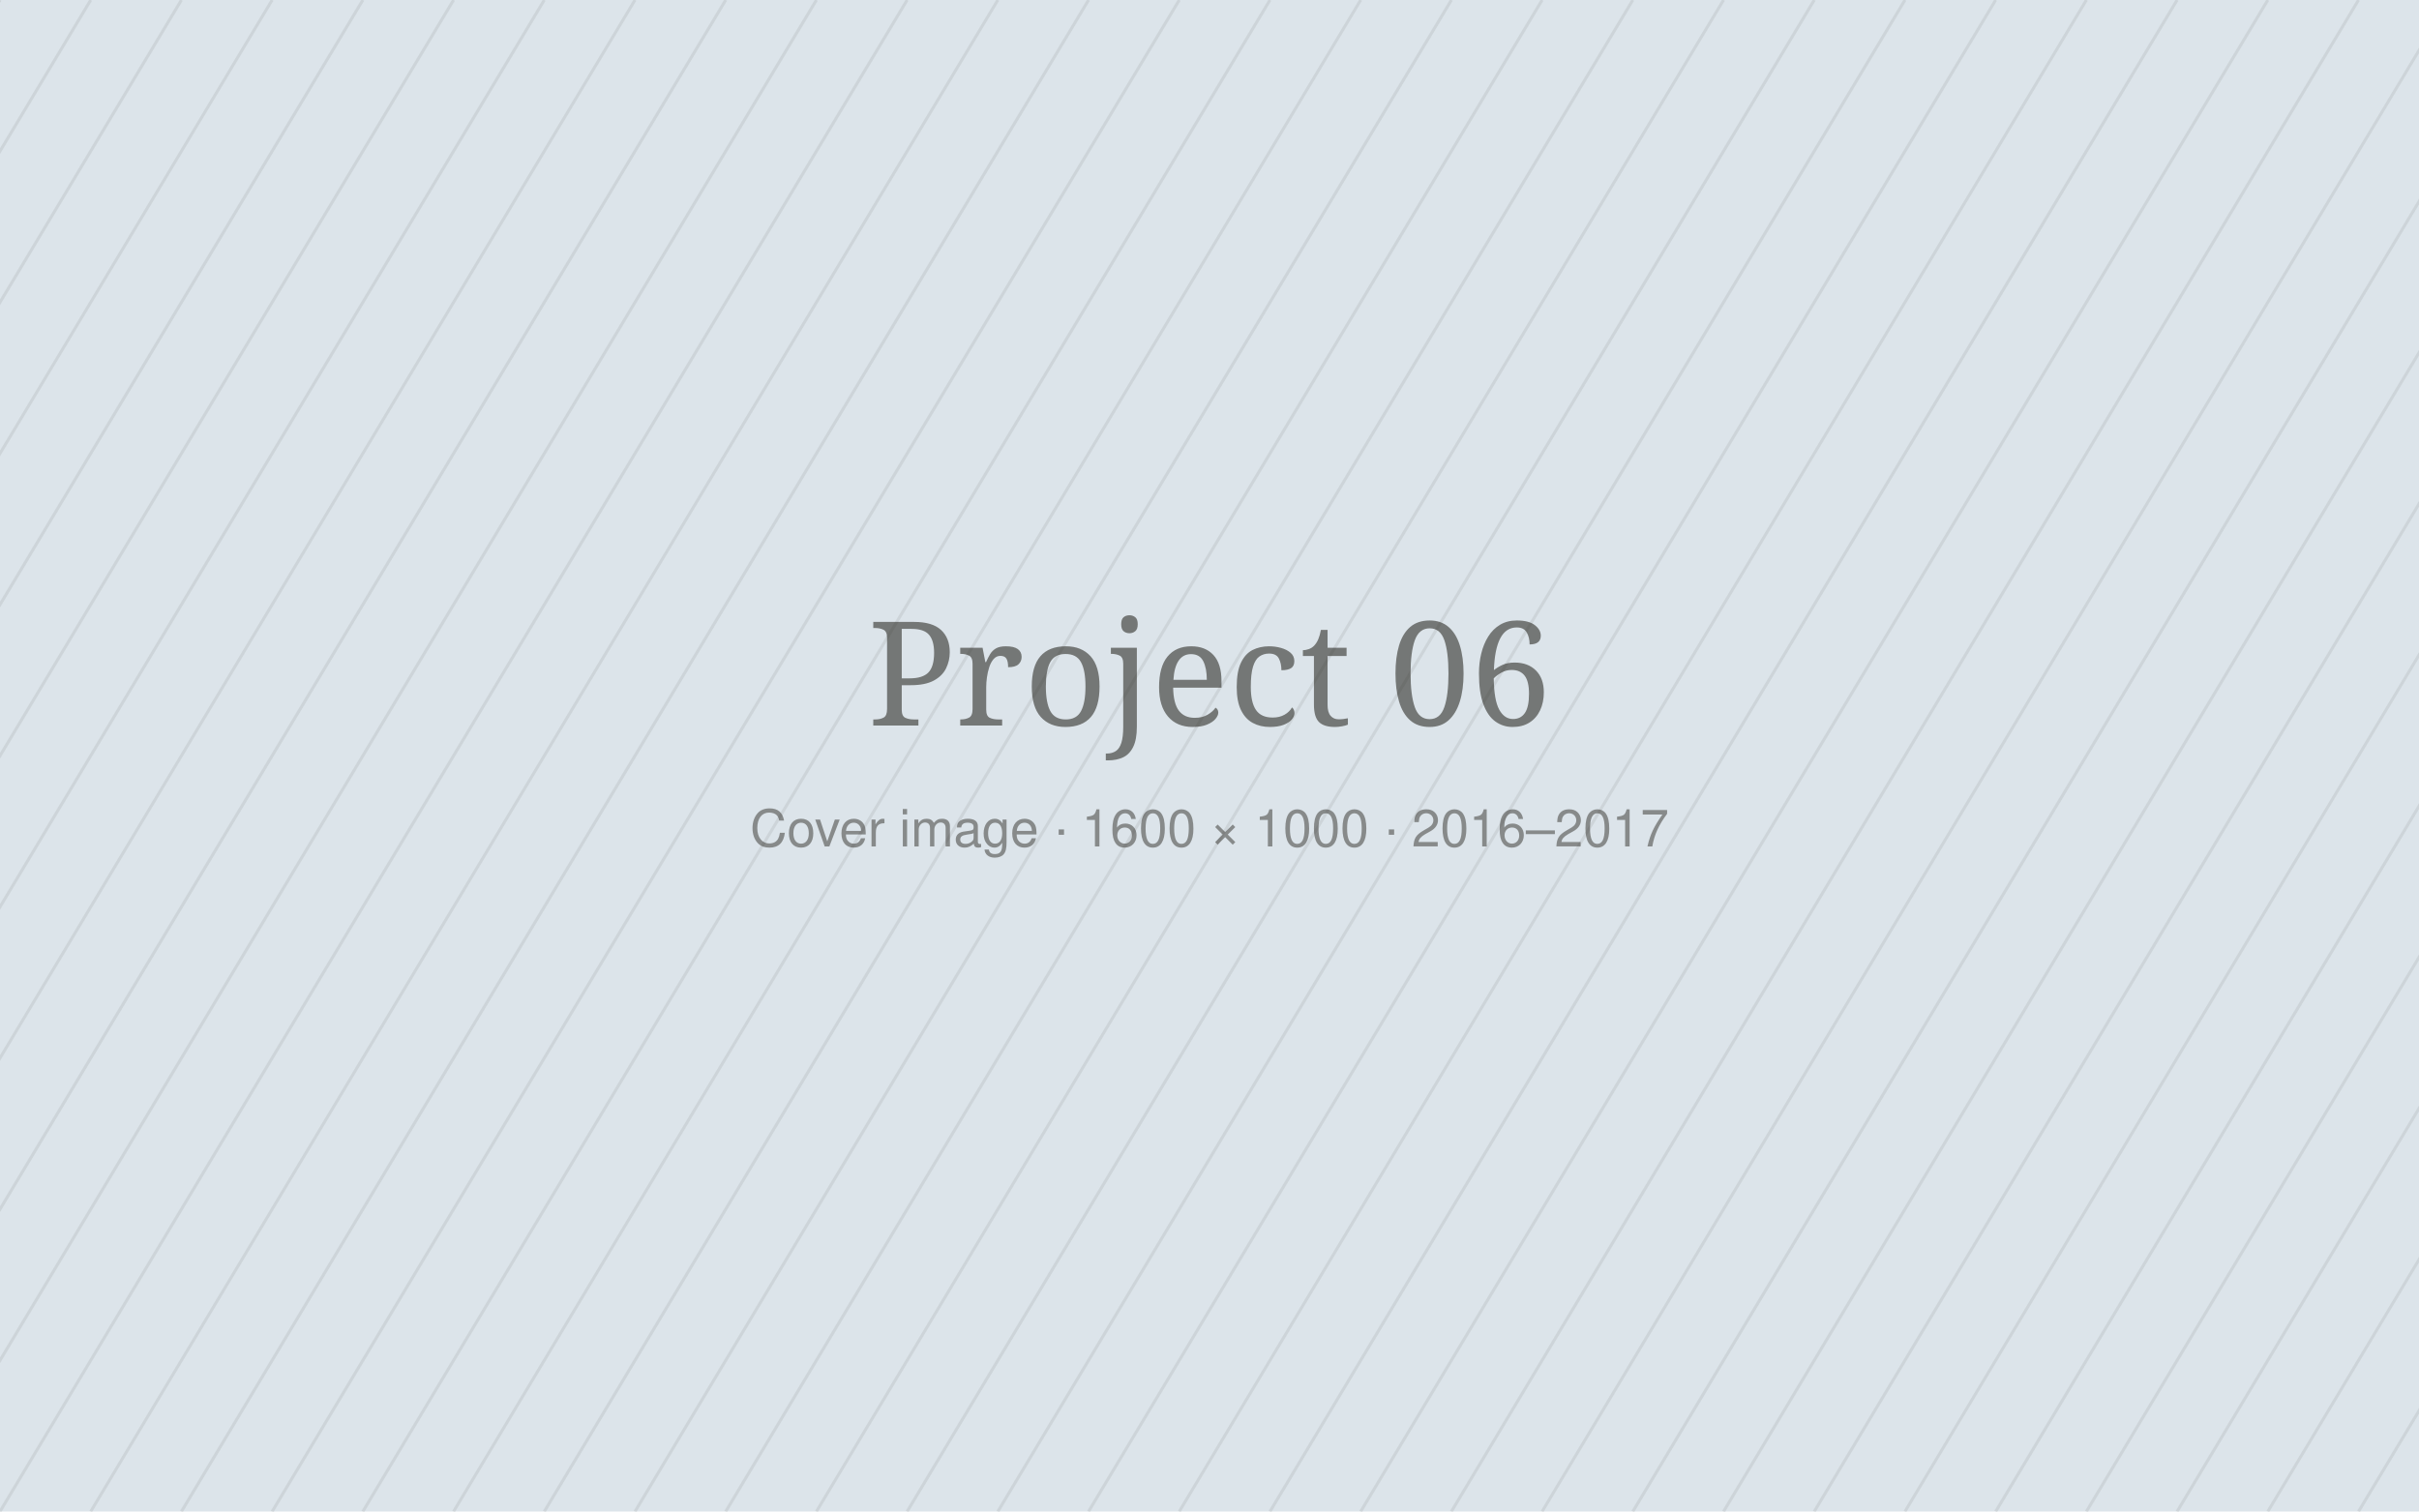
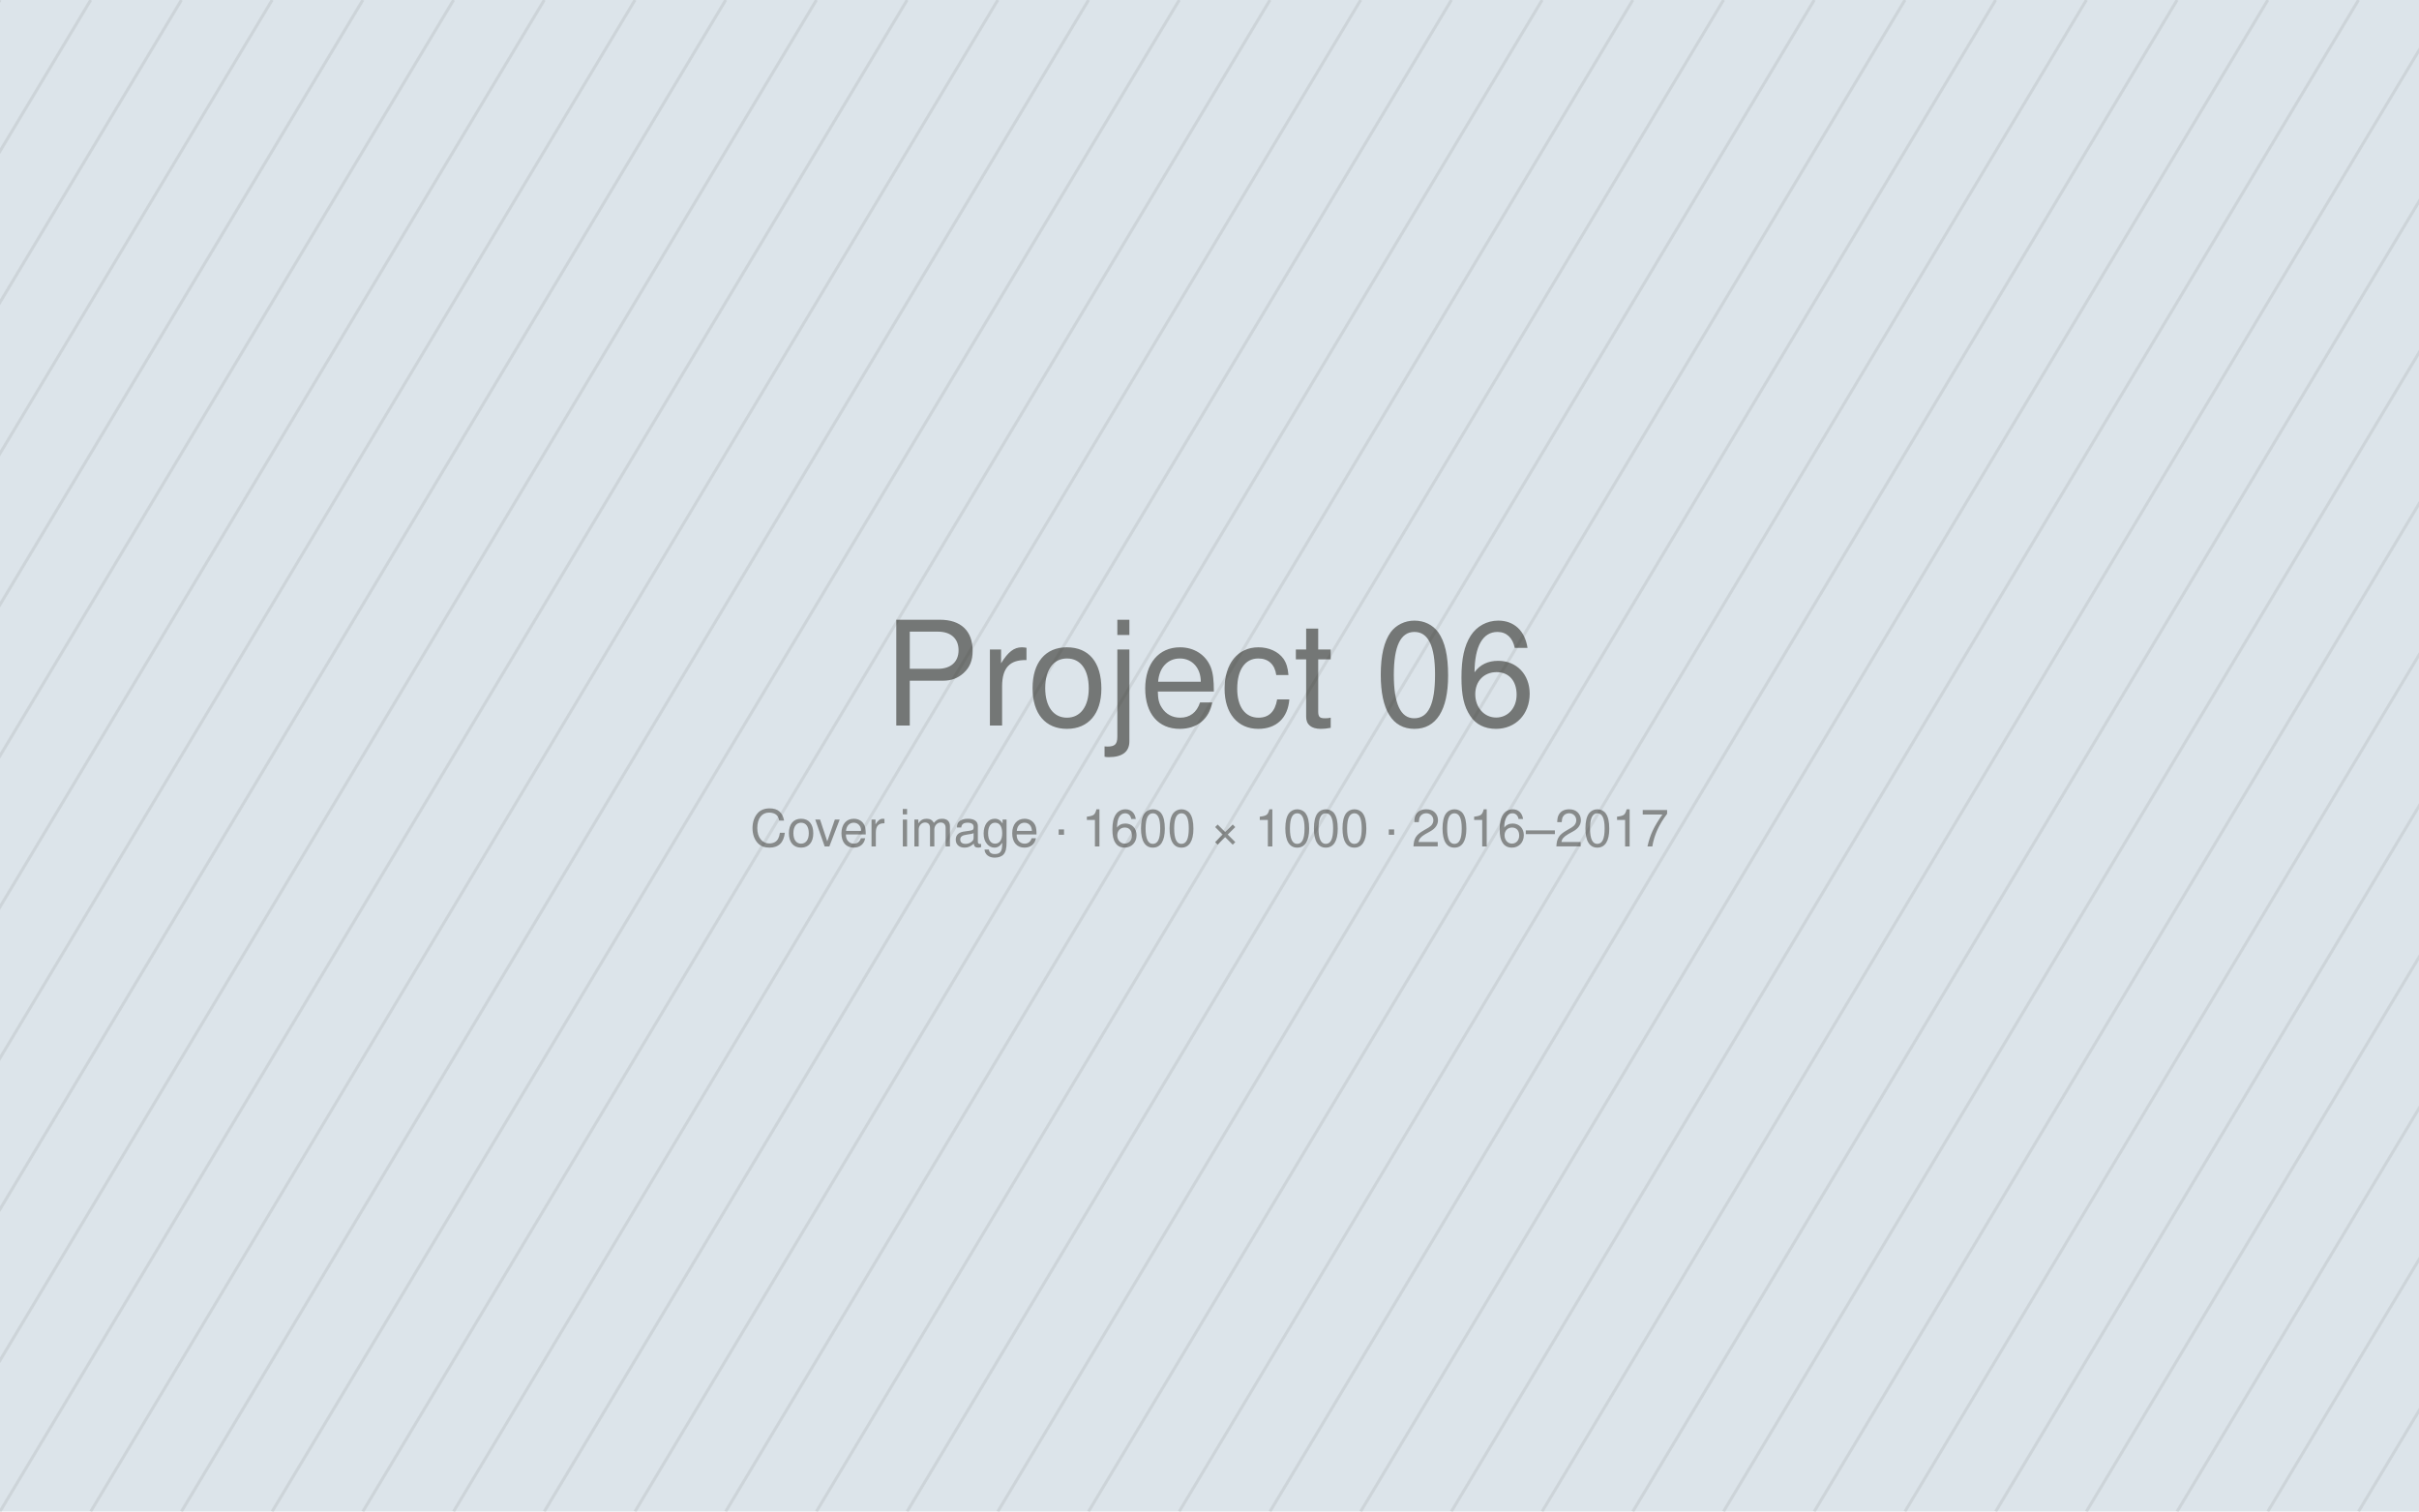
<svg xmlns="http://www.w3.org/2000/svg" viewBox="0 0 1600 1000" width="1600" height="1000">
  <rect width="1600" height="1000" fill="#DCE4EA" />
  <g stroke="#1f1d17" stroke-opacity=".08" stroke-width="2">
    <line x1="0" y1="0" x2="-600" y2="1000" />
    <line x1="60" y1="0" x2="-540" y2="1000" />
    <line x1="120" y1="0" x2="-480" y2="1000" />
    <line x1="180" y1="0" x2="-420" y2="1000" />
    <line x1="240" y1="0" x2="-360" y2="1000" />
    <line x1="300" y1="0" x2="-300" y2="1000" />
    <line x1="360" y1="0" x2="-240" y2="1000" />
    <line x1="420" y1="0" x2="-180" y2="1000" />
    <line x1="480" y1="0" x2="-120" y2="1000" />
    <line x1="540" y1="0" x2="-60" y2="1000" />
    <line x1="600" y1="0" x2="0" y2="1000" />
    <line x1="660" y1="0" x2="60" y2="1000" />
    <line x1="720" y1="0" x2="120" y2="1000" />
    <line x1="780" y1="0" x2="180" y2="1000" />
    <line x1="840" y1="0" x2="240" y2="1000" />
    <line x1="900" y1="0" x2="300" y2="1000" />
    <line x1="960" y1="0" x2="360" y2="1000" />
    <line x1="1020" y1="0" x2="420" y2="1000" />
    <line x1="1080" y1="0" x2="480" y2="1000" />
    <line x1="1140" y1="0" x2="540" y2="1000" />
    <line x1="1200" y1="0" x2="600" y2="1000" />
    <line x1="1260" y1="0" x2="660" y2="1000" />
    <line x1="1320" y1="0" x2="720" y2="1000" />
    <line x1="1380" y1="0" x2="780" y2="1000" />
    <line x1="1440" y1="0" x2="840" y2="1000" />
    <line x1="1500" y1="0" x2="900" y2="1000" />
    <line x1="1560" y1="0" x2="960" y2="1000" />
    <line x1="1620" y1="0" x2="1020" y2="1000" />
    <line x1="1680" y1="0" x2="1080" y2="1000" />
    <line x1="1740" y1="0" x2="1140" y2="1000" />
    <line x1="1800" y1="0" x2="1200" y2="1000" />
    <line x1="1860" y1="0" x2="1260" y2="1000" />
    <line x1="1920" y1="0" x2="1320" y2="1000" />
    <line x1="1980" y1="0" x2="1380" y2="1000" />
    <line x1="2040" y1="0" x2="1440" y2="1000" />
    <line x1="2100" y1="0" x2="1500" y2="1000" />
    <line x1="2160" y1="0" x2="1560" y2="1000" />
    <line x1="2220" y1="0" x2="1620" y2="1000" />
    <line x1="2280" y1="0" x2="1680" y2="1000" />
  </g>
-   <text x="800" y="480" text-anchor="middle" font-family="Georgia, serif" font-size="96" fill="#1f1d17" fill-opacity=".55">Project 06</text>
-   <text x="800" y="560" text-anchor="middle" font-family="Helvetica, Arial, sans-serif" font-size="34" fill="#1f1d17" fill-opacity=".45">Cover image · 1600 × 1000 · 2016–2017</text>
+   <text x="800" y="480" text-anchor="middle" font-family="Whitney, &quot;Whitney A&quot;, &quot;Whitney SSm A&quot;, Helvetica, Arial, sans-serif" font-size="96" fill="#1f1d17" fill-opacity=".55">Project 06</text>
+   <text x="800" y="560" text-anchor="middle" font-family="Whitney, &quot;Whitney A&quot;, &quot;Whitney SSm A&quot;, Helvetica, Arial, sans-serif" font-size="34" fill="#1f1d17" fill-opacity=".45">Cover image · 1600 × 1000 · 2016–2017</text>
</svg>
